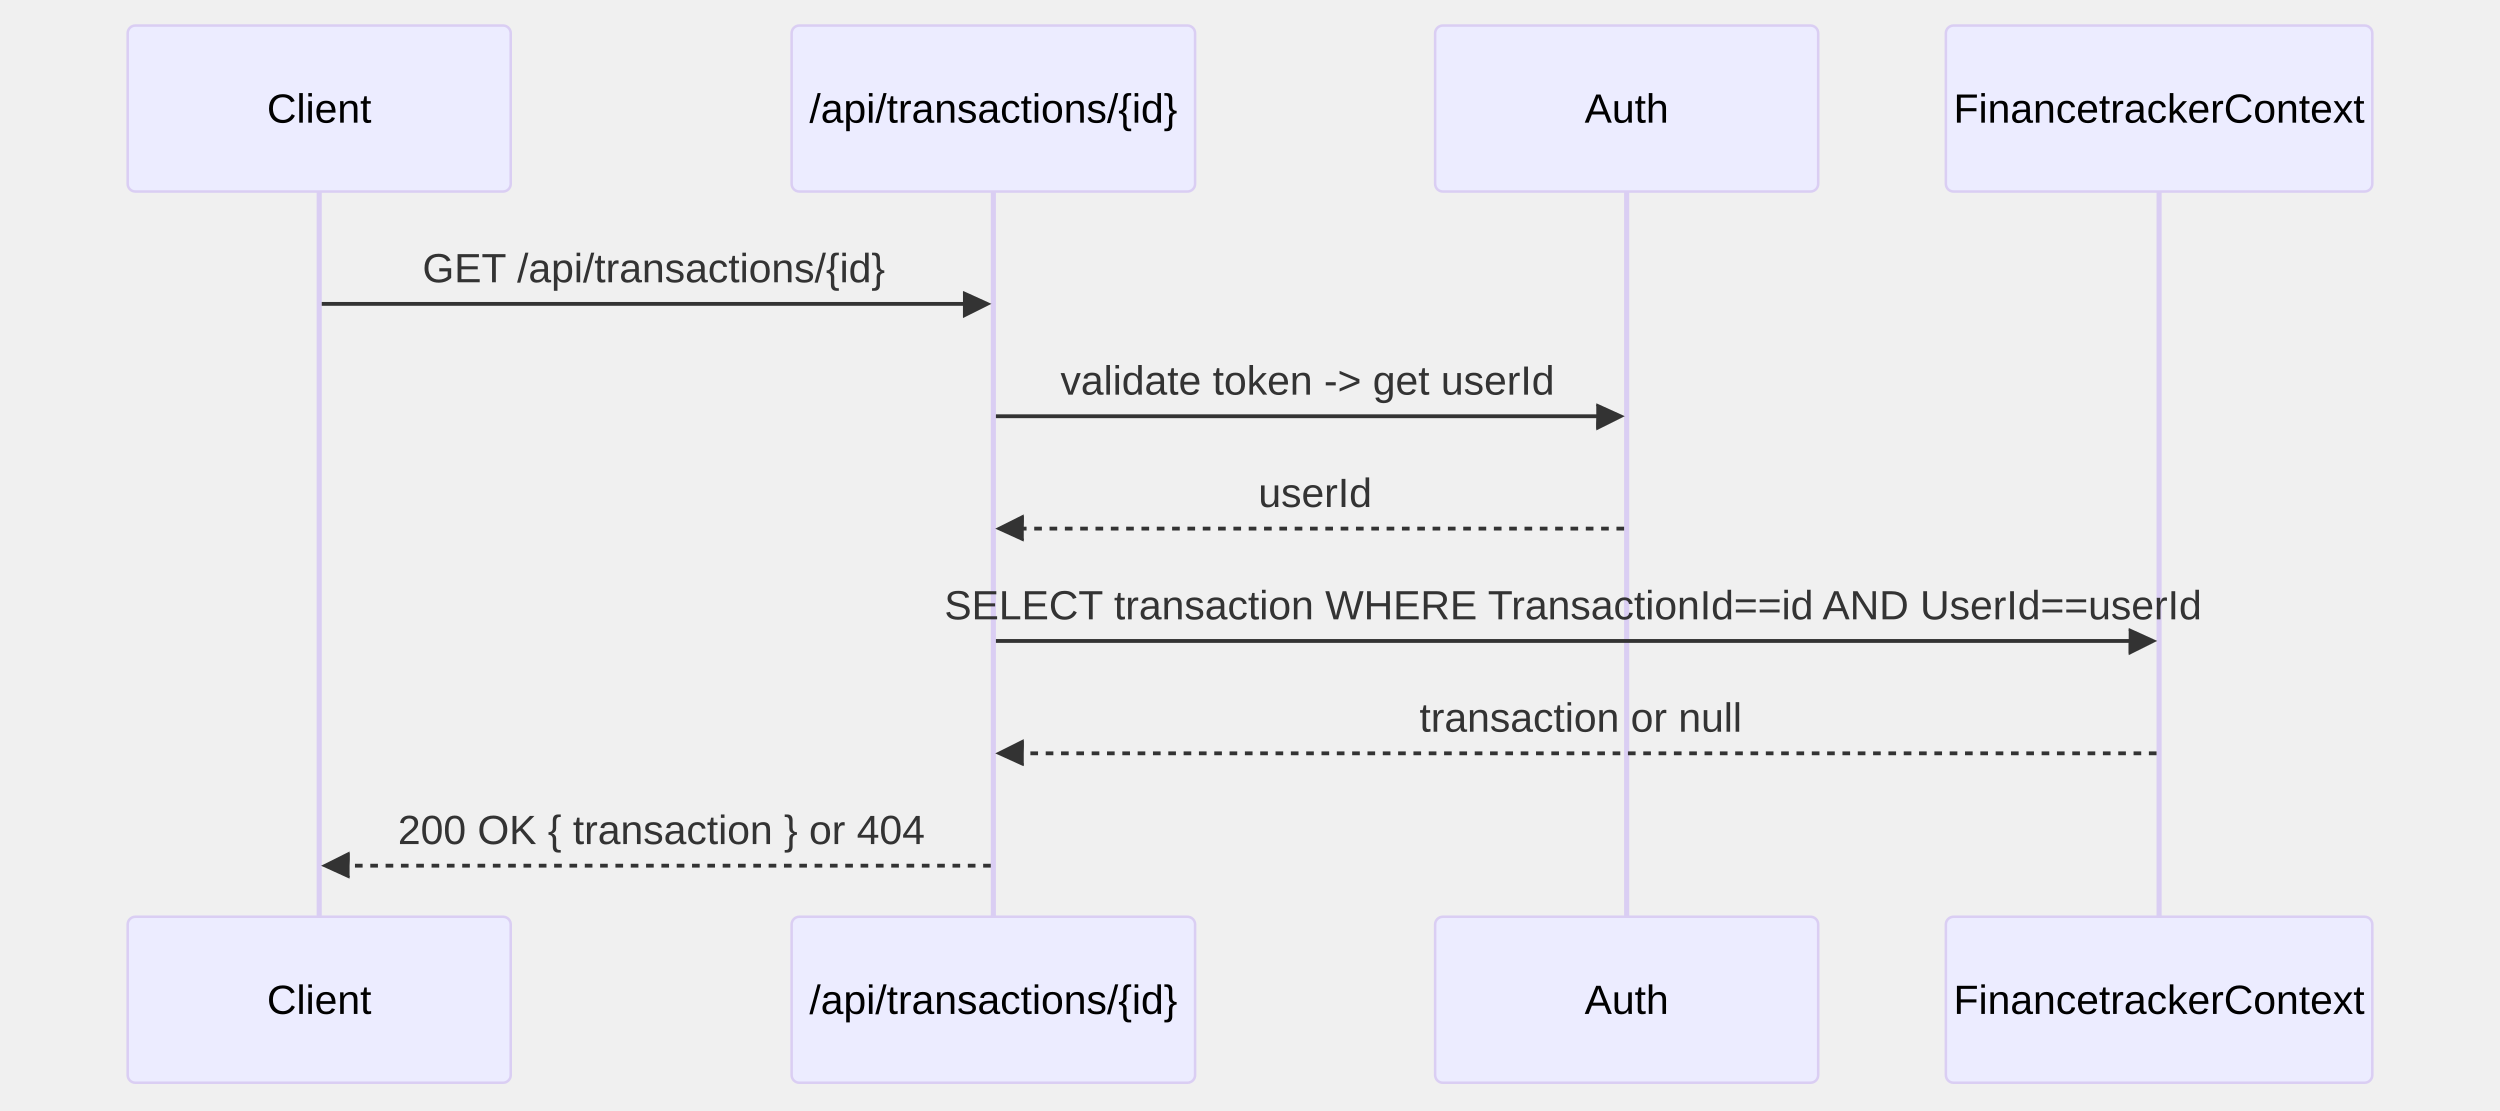
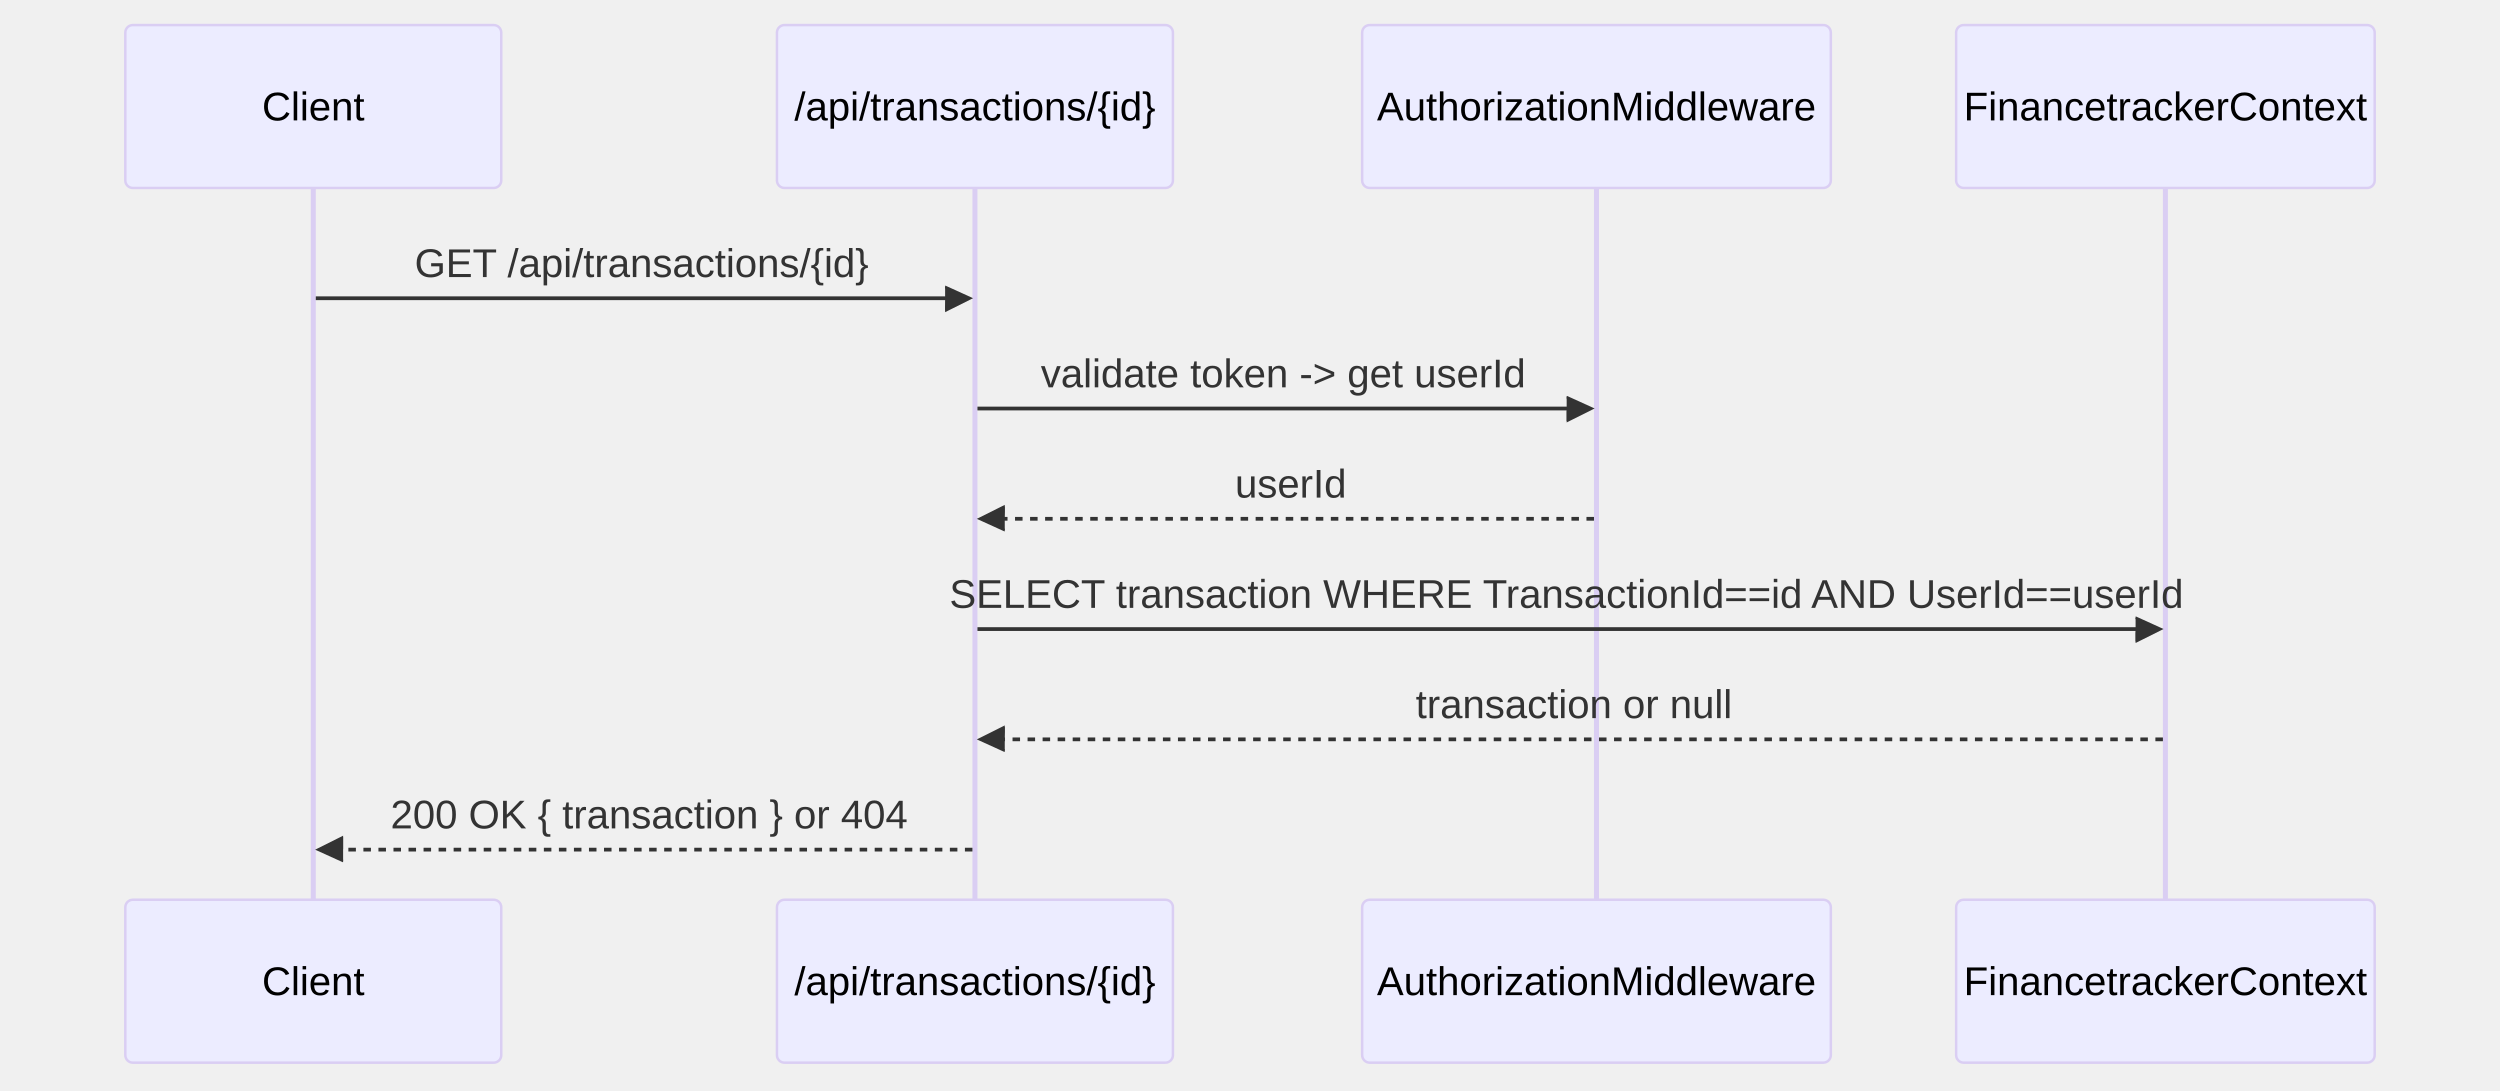
- <svg xmlns="http://www.w3.org/2000/svg" id="my-svg" width="100%" style="max-width: 979px; background-color: white;" viewBox="-50 -10 979 435" role="graphics-document document" aria-roledescription="sequence">
+ <svg xmlns="http://www.w3.org/2000/svg" id="my-svg" width="100%" style="max-width: 997.5px; background-color: white;" viewBox="-50 -10 997.5 435" role="graphics-document document" aria-roledescription="sequence">
  <g>
-     <rect x="712" y="349" fill="#eaeaea" stroke="#666" width="167" height="65" name="Db" rx="3" ry="3" class="actor actor-bottom" />
-     <text x="795.5" y="381.5" dominant-baseline="central" alignment-baseline="central" class="actor actor-box" style="text-anchor: middle; font-size: 16px; font-weight: 400;">
-       <tspan x="795.5" dy="0">FinancetrackerContext</tspan>
+     <rect x="730.5" y="349" fill="#eaeaea" stroke="#666" width="167" height="65" name="Db" rx="3" ry="3" class="actor actor-bottom" />
+     <text x="814" y="381.5" dominant-baseline="central" alignment-baseline="central" class="actor actor-box" style="text-anchor: middle; font-size: 16px; font-weight: 400;">
+       <tspan x="814" dy="0">FinancetrackerContext</tspan>
    </text>
  </g>
  <g>
-     <rect x="512" y="349" fill="#eaeaea" stroke="#666" width="150" height="65" name="Auth" rx="3" ry="3" class="actor actor-bottom" />
+     <rect x="493.5" y="349" fill="#eaeaea" stroke="#666" width="187" height="65" name="Auth" rx="3" ry="3" class="actor actor-bottom" />
    <text x="587" y="381.5" dominant-baseline="central" alignment-baseline="central" class="actor actor-box" style="text-anchor: middle; font-size: 16px; font-weight: 400;">
-       <tspan x="587" dy="0">Auth</tspan>
+       <tspan x="587" dy="0">AuthorizationMiddleware</tspan>
    </text>
  </g>
  <g>
    <rect x="260" y="349" fill="#eaeaea" stroke="#666" width="158" height="65" name="API" rx="3" ry="3" class="actor actor-bottom" />
    <text x="339" y="381.5" dominant-baseline="central" alignment-baseline="central" class="actor actor-box" style="text-anchor: middle; font-size: 16px; font-weight: 400;">
      <tspan x="339" dy="0">/api/transactions/{id}</tspan>
    </text>
  </g>
  <g>
    <rect x="0" y="349" fill="#eaeaea" stroke="#666" width="150" height="65" name="Client" rx="3" ry="3" class="actor actor-bottom" />
    <text x="75" y="381.5" dominant-baseline="central" alignment-baseline="central" class="actor actor-box" style="text-anchor: middle; font-size: 16px; font-weight: 400;">
      <tspan x="75" dy="0">Client</tspan>
    </text>
  </g>
  <g>
-     <line id="actor3" x1="795.5" y1="65" x2="795.5" y2="349" class="actor-line 200" stroke-width="0.5px" stroke="#999" name="Db" />
+     <line id="actor3" x1="814" y1="65" x2="814" y2="349" class="actor-line 200" stroke-width="0.5px" stroke="#999" name="Db" />
    <g id="root-3">
-       <rect x="712" y="0" fill="#eaeaea" stroke="#666" width="167" height="65" name="Db" rx="3" ry="3" class="actor actor-top" />
-       <text x="795.5" y="32.5" dominant-baseline="central" alignment-baseline="central" class="actor actor-box" style="text-anchor: middle; font-size: 16px; font-weight: 400;">
-         <tspan x="795.5" dy="0">FinancetrackerContext</tspan>
+       <rect x="730.5" y="0" fill="#eaeaea" stroke="#666" width="167" height="65" name="Db" rx="3" ry="3" class="actor actor-top" />
+       <text x="814" y="32.5" dominant-baseline="central" alignment-baseline="central" class="actor actor-box" style="text-anchor: middle; font-size: 16px; font-weight: 400;">
+         <tspan x="814" dy="0">FinancetrackerContext</tspan>
      </text>
    </g>
  </g>
  <g>
    <line id="actor2" x1="587" y1="65" x2="587" y2="349" class="actor-line 200" stroke-width="0.5px" stroke="#999" name="Auth" />
    <g id="root-2">
-       <rect x="512" y="0" fill="#eaeaea" stroke="#666" width="150" height="65" name="Auth" rx="3" ry="3" class="actor actor-top" />
+       <rect x="493.5" y="0" fill="#eaeaea" stroke="#666" width="187" height="65" name="Auth" rx="3" ry="3" class="actor actor-top" />
      <text x="587" y="32.5" dominant-baseline="central" alignment-baseline="central" class="actor actor-box" style="text-anchor: middle; font-size: 16px; font-weight: 400;">
-         <tspan x="587" dy="0">Auth</tspan>
+         <tspan x="587" dy="0">AuthorizationMiddleware</tspan>
      </text>
    </g>
  </g>
  <g>
    <line id="actor1" x1="339" y1="65" x2="339" y2="349" class="actor-line 200" stroke-width="0.5px" stroke="#999" name="API" />
    <g id="root-1">
      <rect x="260" y="0" fill="#eaeaea" stroke="#666" width="158" height="65" name="API" rx="3" ry="3" class="actor actor-top" />
      <text x="339" y="32.5" dominant-baseline="central" alignment-baseline="central" class="actor actor-box" style="text-anchor: middle; font-size: 16px; font-weight: 400;">
        <tspan x="339" dy="0">/api/transactions/{id}</tspan>
      </text>
    </g>
  </g>
  <g>
    <line id="actor0" x1="75" y1="65" x2="75" y2="349" class="actor-line 200" stroke-width="0.5px" stroke="#999" name="Client" />
    <g id="root-0">
      <rect x="0" y="0" fill="#eaeaea" stroke="#666" width="150" height="65" name="Client" rx="3" ry="3" class="actor actor-top" />
      <text x="75" y="32.5" dominant-baseline="central" alignment-baseline="central" class="actor actor-box" style="text-anchor: middle; font-size: 16px; font-weight: 400;">
        <tspan x="75" dy="0">Client</tspan>
      </text>
    </g>
  </g>
  <style>#my-svg{font-family:"trebuchet ms",verdana,arial,sans-serif;font-size:16px;fill:#333;}@keyframes edge-animation-frame{from{stroke-dashoffset:0;}}@keyframes dash{to{stroke-dashoffset:0;}}#my-svg .edge-animation-slow{stroke-dasharray:9,5!important;stroke-dashoffset:900;animation:dash 50s linear infinite;stroke-linecap:round;}#my-svg .edge-animation-fast{stroke-dasharray:9,5!important;stroke-dashoffset:900;animation:dash 20s linear infinite;stroke-linecap:round;}#my-svg .error-icon{fill:#552222;}#my-svg .error-text{fill:#552222;stroke:#552222;}#my-svg .edge-thickness-normal{stroke-width:1px;}#my-svg .edge-thickness-thick{stroke-width:3.5px;}#my-svg .edge-pattern-solid{stroke-dasharray:0;}#my-svg .edge-thickness-invisible{stroke-width:0;fill:none;}#my-svg .edge-pattern-dashed{stroke-dasharray:3;}#my-svg .edge-pattern-dotted{stroke-dasharray:2;}#my-svg .marker{fill:#333333;stroke:#333333;}#my-svg .marker.cross{stroke:#333333;}#my-svg svg{font-family:"trebuchet ms",verdana,arial,sans-serif;font-size:16px;}#my-svg p{margin:0;}#my-svg .actor{stroke:hsl(259.626, 59.777%, 87.902%);fill:#ECECFF;}#my-svg text.actor&gt;tspan{fill:black;stroke:none;}#my-svg .actor-line{stroke:hsl(259.626, 59.777%, 87.902%);}#my-svg .innerArc{stroke-width:1.5;stroke-dasharray:none;}#my-svg .messageLine0{stroke-width:1.5;stroke-dasharray:none;stroke:#333;}#my-svg .messageLine1{stroke-width:1.5;stroke-dasharray:2,2;stroke:#333;}#my-svg #arrowhead path{fill:#333;stroke:#333;}#my-svg .sequenceNumber{fill:white;}#my-svg #sequencenumber{fill:#333;}#my-svg #crosshead path{fill:#333;stroke:#333;}#my-svg .messageText{fill:#333;stroke:none;}#my-svg .labelBox{stroke:hsl(259.626, 59.777%, 87.902%);fill:#ECECFF;}#my-svg .labelText,#my-svg .labelText&gt;tspan{fill:black;stroke:none;}#my-svg .loopText,#my-svg .loopText&gt;tspan{fill:black;stroke:none;}#my-svg .loopLine{stroke-width:2px;stroke-dasharray:2,2;stroke:hsl(259.626, 59.777%, 87.902%);fill:hsl(259.626, 59.777%, 87.902%);}#my-svg .note{stroke:#aaaa33;fill:#fff5ad;}#my-svg .noteText,#my-svg .noteText&gt;tspan{fill:black;stroke:none;}#my-svg .activation0{fill:#f4f4f4;stroke:#666;}#my-svg .activation1{fill:#f4f4f4;stroke:#666;}#my-svg .activation2{fill:#f4f4f4;stroke:#666;}#my-svg .actorPopupMenu{position:absolute;}#my-svg .actorPopupMenuPanel{position:absolute;fill:#ECECFF;box-shadow:0px 8px 16px 0px rgba(0,0,0,0.2);filter:drop-shadow(3px 5px 2px rgb(0 0 0 / 0.4));}#my-svg .actor-man line{stroke:hsl(259.626, 59.777%, 87.902%);fill:#ECECFF;}#my-svg .actor-man circle,#my-svg line{stroke:hsl(259.626, 59.777%, 87.902%);fill:#ECECFF;stroke-width:2px;}#my-svg :root{--mermaid-font-family:"trebuchet ms",verdana,arial,sans-serif;}</style>
  <g />
  <defs>
    <symbol id="computer" width="24" height="24">
      <path transform="scale(.5)" d="M2 2v13h20v-13h-20zm18 11h-16v-9h16v9zm-10.228 6l.466-1h3.524l.467 1h-4.457zm14.228 3h-24l2-6h2.104l-1.33 4h18.45l-1.297-4h2.073l2 6zm-5-10h-14v-7h14v7z" />
    </symbol>
  </defs>
  <defs>
    <symbol id="database" fill-rule="evenodd" clip-rule="evenodd">
      <path transform="scale(.5)" d="M12.258.001l.256.004.255.005.253.008.251.01.249.012.247.015.246.016.242.019.241.02.239.023.236.024.233.027.231.028.229.031.225.032.223.034.22.036.217.038.214.04.211.041.208.043.205.045.201.046.198.048.194.05.191.051.187.053.183.054.18.056.175.057.172.059.168.06.163.061.16.063.155.064.15.066.074.033.073.033.071.034.07.034.069.035.068.035.067.035.066.035.064.036.064.036.062.036.06.036.06.037.058.037.058.037.055.038.055.038.053.038.052.038.051.039.05.039.048.039.047.039.045.04.044.04.043.04.041.04.04.041.039.041.037.041.036.041.034.041.033.042.032.042.03.042.029.042.027.042.026.043.024.043.023.043.021.043.02.043.018.044.017.043.015.044.013.044.012.044.011.045.009.044.007.045.006.045.004.045.002.045.001.045v17l-.001.045-.002.045-.004.045-.006.045-.007.045-.009.044-.011.045-.012.044-.013.044-.015.044-.017.043-.018.044-.02.043-.021.043-.023.043-.024.043-.026.043-.027.042-.029.042-.03.042-.032.042-.033.042-.034.041-.036.041-.037.041-.039.041-.04.041-.041.04-.043.04-.044.04-.045.04-.047.039-.048.039-.05.039-.051.039-.052.038-.053.038-.055.038-.055.038-.058.037-.058.037-.06.037-.06.036-.062.036-.064.036-.064.036-.066.035-.067.035-.068.035-.069.035-.07.034-.071.034-.073.033-.074.033-.15.066-.155.064-.16.063-.163.061-.168.06-.172.059-.175.057-.18.056-.183.054-.187.053-.191.051-.194.05-.198.048-.201.046-.205.045-.208.043-.211.041-.214.04-.217.038-.22.036-.223.034-.225.032-.229.031-.231.028-.233.027-.236.024-.239.023-.241.02-.242.019-.246.016-.247.015-.249.012-.251.01-.253.008-.255.005-.256.004-.258.001-.258-.001-.256-.004-.255-.005-.253-.008-.251-.01-.249-.012-.247-.015-.245-.016-.243-.019-.241-.02-.238-.023-.236-.024-.234-.027-.231-.028-.228-.031-.226-.032-.223-.034-.22-.036-.217-.038-.214-.04-.211-.041-.208-.043-.204-.045-.201-.046-.198-.048-.195-.05-.19-.051-.187-.053-.184-.054-.179-.056-.176-.057-.172-.059-.167-.06-.164-.061-.159-.063-.155-.064-.151-.066-.074-.033-.072-.033-.072-.034-.07-.034-.069-.035-.068-.035-.067-.035-.066-.035-.064-.036-.063-.036-.062-.036-.061-.036-.06-.037-.058-.037-.057-.037-.056-.038-.055-.038-.053-.038-.052-.038-.051-.039-.049-.039-.049-.039-.046-.039-.046-.04-.044-.04-.043-.04-.041-.04-.04-.041-.039-.041-.037-.041-.036-.041-.034-.041-.033-.042-.032-.042-.03-.042-.029-.042-.027-.042-.026-.043-.024-.043-.023-.043-.021-.043-.02-.043-.018-.044-.017-.043-.015-.044-.013-.044-.012-.044-.011-.045-.009-.044-.007-.045-.006-.045-.004-.045-.002-.045-.001-.045v-17l.001-.045.002-.045.004-.045.006-.045.007-.045.009-.044.011-.045.012-.044.013-.044.015-.044.017-.043.018-.044.02-.043.021-.043.023-.043.024-.043.026-.043.027-.042.029-.042.03-.042.032-.042.033-.042.034-.041.036-.041.037-.041.039-.041.04-.041.041-.04.043-.04.044-.04.046-.04.046-.039.049-.039.049-.039.051-.039.052-.038.053-.038.055-.038.056-.038.057-.037.058-.037.06-.037.061-.036.062-.036.063-.036.064-.036.066-.035.067-.035.068-.035.069-.035.07-.034.072-.034.072-.033.074-.033.151-.066.155-.064.159-.063.164-.061.167-.06.172-.059.176-.057.179-.056.184-.054.187-.053.19-.051.195-.05.198-.048.201-.046.204-.045.208-.043.211-.041.214-.04.217-.038.22-.036.223-.034.226-.032.228-.031.231-.028.234-.027.236-.024.238-.023.241-.02.243-.019.245-.016.247-.015.249-.012.251-.01.253-.008.255-.005.256-.004.258-.001.258.001zm-9.258 20.499v.01l.001.021.003.021.004.022.005.021.006.022.007.022.009.023.01.022.011.023.012.023.013.023.015.023.016.024.017.023.018.024.019.024.021.024.022.025.023.024.024.025.052.049.056.05.061.051.066.051.07.051.075.051.079.052.084.052.088.052.092.052.097.052.102.051.105.052.11.052.114.051.119.051.123.051.127.05.131.05.135.05.139.048.144.049.147.047.152.047.155.047.16.045.163.045.167.043.171.043.176.041.178.041.183.039.187.039.19.037.194.035.197.035.202.033.204.031.209.03.212.029.216.027.219.025.222.024.226.021.23.02.233.018.236.016.24.015.243.012.246.01.249.008.253.005.256.004.259.001.26-.001.257-.004.254-.005.25-.008.247-.011.244-.012.241-.014.237-.016.233-.018.231-.021.226-.021.224-.024.22-.026.216-.027.212-.028.21-.031.205-.031.202-.034.198-.034.194-.036.191-.037.187-.039.183-.04.179-.04.175-.042.172-.043.168-.044.163-.045.16-.046.155-.046.152-.047.148-.048.143-.049.139-.049.136-.05.131-.05.126-.05.123-.051.118-.052.114-.051.11-.052.106-.052.101-.052.096-.052.092-.052.088-.053.083-.051.079-.052.074-.052.07-.051.065-.051.06-.051.056-.05.051-.05.023-.024.023-.025.021-.024.02-.024.019-.024.018-.024.017-.024.015-.023.014-.024.013-.023.012-.023.01-.023.01-.022.008-.022.006-.022.006-.022.004-.022.004-.021.001-.021.001-.021v-4.127l-.077.055-.08.053-.083.054-.085.053-.087.052-.09.052-.093.051-.095.05-.097.05-.1.049-.102.049-.105.048-.106.047-.109.047-.111.046-.114.045-.115.045-.118.044-.12.043-.122.042-.124.042-.126.041-.128.04-.13.04-.132.038-.134.038-.135.037-.138.037-.139.035-.142.035-.143.034-.144.033-.147.032-.148.031-.15.03-.151.03-.153.029-.154.027-.156.027-.158.026-.159.025-.161.024-.162.023-.163.022-.165.021-.166.02-.167.019-.169.018-.169.017-.171.016-.173.015-.173.014-.175.013-.175.012-.177.011-.178.01-.179.008-.179.008-.181.006-.182.005-.182.004-.184.003-.184.002h-.37l-.184-.002-.184-.003-.182-.004-.182-.005-.181-.006-.179-.008-.179-.008-.178-.01-.176-.011-.176-.012-.175-.013-.173-.014-.172-.015-.171-.016-.17-.017-.169-.018-.167-.019-.166-.02-.165-.021-.163-.022-.162-.023-.161-.024-.159-.025-.157-.026-.156-.027-.155-.027-.153-.029-.151-.03-.15-.03-.148-.031-.146-.032-.145-.033-.143-.034-.141-.035-.14-.035-.137-.037-.136-.037-.134-.038-.132-.038-.13-.04-.128-.04-.126-.041-.124-.042-.122-.042-.12-.044-.117-.043-.116-.045-.113-.045-.112-.046-.109-.047-.106-.047-.105-.048-.102-.049-.1-.049-.097-.05-.095-.05-.093-.052-.09-.051-.087-.052-.085-.053-.083-.054-.08-.054-.077-.054v4.127zm0-5.654v.011l.001.021.003.021.004.021.005.022.006.022.007.022.009.022.01.022.011.023.012.023.013.023.015.024.016.023.017.024.018.024.019.024.021.024.022.024.023.025.024.024.052.05.056.05.061.05.066.051.07.051.075.052.079.051.084.052.088.052.092.052.097.052.102.052.105.052.11.051.114.051.119.052.123.05.127.051.131.05.135.049.139.049.144.048.147.048.152.047.155.046.16.045.163.045.167.044.171.042.176.042.178.04.183.04.187.038.19.037.194.036.197.034.202.033.204.032.209.03.212.028.216.027.219.025.222.024.226.022.23.02.233.018.236.016.24.014.243.012.246.01.249.008.253.006.256.003.259.001.26-.001.257-.003.254-.006.25-.008.247-.01.244-.012.241-.015.237-.016.233-.018.231-.02.226-.022.224-.024.22-.025.216-.027.212-.029.21-.03.205-.032.202-.033.198-.035.194-.036.191-.037.187-.039.183-.039.179-.041.175-.042.172-.043.168-.044.163-.045.16-.045.155-.047.152-.047.148-.048.143-.048.139-.05.136-.049.131-.05.126-.051.123-.051.118-.051.114-.052.11-.052.106-.052.101-.052.096-.052.092-.052.088-.052.083-.052.079-.052.074-.051.07-.052.065-.051.06-.05.056-.051.051-.049.023-.025.023-.024.021-.025.02-.024.019-.024.018-.024.017-.024.015-.023.014-.023.013-.024.012-.022.01-.023.01-.023.008-.022.006-.022.006-.022.004-.021.004-.022.001-.021.001-.021v-4.139l-.077.054-.08.054-.083.054-.085.052-.087.053-.09.051-.093.051-.095.051-.097.05-.1.049-.102.049-.105.048-.106.047-.109.047-.111.046-.114.045-.115.044-.118.044-.12.044-.122.042-.124.042-.126.041-.128.04-.13.039-.132.039-.134.038-.135.037-.138.036-.139.036-.142.035-.143.033-.144.033-.147.033-.148.031-.15.03-.151.03-.153.028-.154.028-.156.027-.158.026-.159.025-.161.024-.162.023-.163.022-.165.021-.166.02-.167.019-.169.018-.169.017-.171.016-.173.015-.173.014-.175.013-.175.012-.177.011-.178.009-.179.009-.179.007-.181.007-.182.005-.182.004-.184.003-.184.002h-.37l-.184-.002-.184-.003-.182-.004-.182-.005-.181-.007-.179-.007-.179-.009-.178-.009-.176-.011-.176-.012-.175-.013-.173-.014-.172-.015-.171-.016-.17-.017-.169-.018-.167-.019-.166-.02-.165-.021-.163-.022-.162-.023-.161-.024-.159-.025-.157-.026-.156-.027-.155-.028-.153-.028-.151-.03-.15-.03-.148-.031-.146-.033-.145-.033-.143-.033-.141-.035-.14-.036-.137-.036-.136-.037-.134-.038-.132-.039-.13-.039-.128-.04-.126-.041-.124-.042-.122-.043-.12-.043-.117-.044-.116-.044-.113-.046-.112-.046-.109-.046-.106-.047-.105-.048-.102-.049-.1-.049-.097-.05-.095-.051-.093-.051-.09-.051-.087-.053-.085-.052-.083-.054-.08-.054-.077-.054v4.139zm0-5.666v.011l.001.02.003.022.004.021.005.022.006.021.007.022.009.023.01.022.011.023.012.023.013.023.015.023.016.024.017.024.018.023.019.024.021.025.022.024.023.024.024.025.052.05.056.05.061.05.066.051.07.051.075.052.079.051.084.052.088.052.092.052.097.052.102.052.105.051.11.052.114.051.119.051.123.051.127.05.131.05.135.05.139.049.144.048.147.048.152.047.155.046.16.045.163.045.167.043.171.043.176.042.178.04.183.04.187.038.19.037.194.036.197.034.202.033.204.032.209.03.212.028.216.027.219.025.222.024.226.021.23.02.233.018.236.017.24.014.243.012.246.01.249.008.253.006.256.003.259.001.26-.001.257-.003.254-.006.25-.008.247-.01.244-.013.241-.014.237-.016.233-.018.231-.02.226-.022.224-.024.22-.025.216-.027.212-.029.21-.03.205-.032.202-.033.198-.035.194-.036.191-.037.187-.039.183-.039.179-.041.175-.042.172-.043.168-.044.163-.045.16-.045.155-.047.152-.047.148-.048.143-.049.139-.049.136-.049.131-.051.126-.05.123-.051.118-.052.114-.051.11-.052.106-.052.101-.052.096-.052.092-.052.088-.052.083-.052.079-.052.074-.052.07-.051.065-.051.06-.051.056-.05.051-.049.023-.025.023-.025.021-.024.02-.024.019-.024.018-.024.017-.024.015-.023.014-.024.013-.023.012-.023.01-.022.01-.023.008-.022.006-.022.006-.022.004-.022.004-.021.001-.021.001-.021v-4.153l-.077.054-.08.054-.083.053-.085.053-.087.053-.09.051-.093.051-.095.051-.097.05-.1.049-.102.048-.105.048-.106.048-.109.046-.111.046-.114.046-.115.044-.118.044-.12.043-.122.043-.124.042-.126.041-.128.04-.13.039-.132.039-.134.038-.135.037-.138.036-.139.036-.142.034-.143.034-.144.033-.147.032-.148.032-.15.03-.151.03-.153.028-.154.028-.156.027-.158.026-.159.024-.161.024-.162.023-.163.023-.165.021-.166.02-.167.019-.169.018-.169.017-.171.016-.173.015-.173.014-.175.013-.175.012-.177.01-.178.01-.179.009-.179.007-.181.006-.182.006-.182.004-.184.003-.184.001-.185.001-.185-.001-.184-.001-.184-.003-.182-.004-.182-.006-.181-.006-.179-.007-.179-.009-.178-.01-.176-.01-.176-.012-.175-.013-.173-.014-.172-.015-.171-.016-.17-.017-.169-.018-.167-.019-.166-.02-.165-.021-.163-.023-.162-.023-.161-.024-.159-.024-.157-.026-.156-.027-.155-.028-.153-.028-.151-.03-.15-.03-.148-.032-.146-.032-.145-.033-.143-.034-.141-.034-.14-.036-.137-.036-.136-.037-.134-.038-.132-.039-.13-.039-.128-.041-.126-.041-.124-.041-.122-.043-.12-.043-.117-.044-.116-.044-.113-.046-.112-.046-.109-.046-.106-.048-.105-.048-.102-.048-.1-.05-.097-.049-.095-.051-.093-.051-.09-.052-.087-.052-.085-.053-.083-.053-.08-.054-.077-.054v4.153zm8.74-8.179l-.257.004-.254.005-.25.008-.247.011-.244.012-.241.014-.237.016-.233.018-.231.021-.226.022-.224.023-.22.026-.216.027-.212.028-.21.031-.205.032-.202.033-.198.034-.194.036-.191.038-.187.038-.183.04-.179.041-.175.042-.172.043-.168.043-.163.045-.16.046-.155.046-.152.048-.148.048-.143.048-.139.049-.136.05-.131.05-.126.051-.123.051-.118.051-.114.052-.11.052-.106.052-.101.052-.096.052-.092.052-.088.052-.083.052-.079.052-.074.051-.07.052-.065.051-.06.05-.056.05-.051.05-.023.025-.023.024-.021.024-.02.025-.019.024-.018.024-.017.023-.015.024-.014.023-.013.023-.012.023-.01.023-.01.022-.008.022-.006.023-.006.021-.004.022-.004.021-.001.021-.001.021.001.021.001.021.004.021.004.022.006.021.006.023.008.022.01.022.01.023.012.023.013.023.014.023.015.024.017.023.018.024.019.024.02.025.021.024.023.024.023.025.051.05.056.05.06.05.065.051.07.052.074.051.079.052.083.052.088.052.092.052.096.052.101.052.106.052.11.052.114.052.118.051.123.051.126.051.131.05.136.05.139.049.143.048.148.048.152.048.155.046.16.046.163.045.168.043.172.043.175.042.179.041.183.04.187.038.191.038.194.036.198.034.202.033.205.032.21.031.212.028.216.027.22.026.224.023.226.022.231.021.233.018.237.016.241.014.244.012.247.011.25.008.254.005.257.004.26.001.26-.001.257-.004.254-.005.25-.008.247-.011.244-.012.241-.014.237-.016.233-.018.231-.021.226-.022.224-.023.22-.026.216-.027.212-.028.21-.031.205-.032.202-.033.198-.034.194-.036.191-.038.187-.038.183-.04.179-.041.175-.042.172-.043.168-.043.163-.045.16-.046.155-.046.152-.048.148-.048.143-.048.139-.049.136-.05.131-.05.126-.051.123-.051.118-.051.114-.052.11-.052.106-.052.101-.052.096-.052.092-.052.088-.052.083-.052.079-.052.074-.051.07-.052.065-.051.06-.05.056-.05.051-.05.023-.025.023-.024.021-.024.02-.025.019-.024.018-.024.017-.023.015-.024.014-.023.013-.023.012-.023.01-.023.01-.022.008-.022.006-.023.006-.021.004-.022.004-.021.001-.021.001-.021-.001-.021-.001-.021-.004-.021-.004-.022-.006-.021-.006-.023-.008-.022-.01-.022-.01-.023-.012-.023-.013-.023-.014-.023-.015-.024-.017-.023-.018-.024-.019-.024-.02-.025-.021-.024-.023-.024-.023-.025-.051-.05-.056-.05-.06-.05-.065-.051-.07-.052-.074-.051-.079-.052-.083-.052-.088-.052-.092-.052-.096-.052-.101-.052-.106-.052-.11-.052-.114-.052-.118-.051-.123-.051-.126-.051-.131-.05-.136-.05-.139-.049-.143-.048-.148-.048-.152-.048-.155-.046-.16-.046-.163-.045-.168-.043-.172-.043-.175-.042-.179-.041-.183-.04-.187-.038-.191-.038-.194-.036-.198-.034-.202-.033-.205-.032-.21-.031-.212-.028-.216-.027-.22-.026-.224-.023-.226-.022-.231-.021-.233-.018-.237-.016-.241-.014-.244-.012-.247-.011-.25-.008-.254-.005-.257-.004-.26-.001-.26.001z" />
    </symbol>
  </defs>
  <defs>
    <symbol id="clock" width="24" height="24">
      <path transform="scale(.5)" d="M12 2c5.514 0 10 4.486 10 10s-4.486 10-10 10-10-4.486-10-10 4.486-10 10-10zm0-2c-6.627 0-12 5.373-12 12s5.373 12 12 12 12-5.373 12-12-5.373-12-12-12zm5.848 12.459c.202.038.202.333.001.372-1.907.361-6.045 1.111-6.547 1.111-.719 0-1.301-.582-1.301-1.301 0-.512.77-5.447 1.125-7.445.034-.192.312-.181.343.014l.985 6.238 5.394 1.011z" />
    </symbol>
  </defs>
  <defs>
    <marker id="arrowhead" refX="7.9" refY="5" markerUnits="userSpaceOnUse" markerWidth="12" markerHeight="12" orient="auto-start-reverse">
      <path d="M -1 0 L 10 5 L 0 10 z" />
    </marker>
  </defs>
  <defs>
    <marker id="crosshead" markerWidth="15" markerHeight="8" orient="auto" refX="4" refY="4.5">
      <path fill="none" stroke="#000000" stroke-width="1pt" d="M 1,2 L 6,7 M 6,2 L 1,7" style="stroke-dasharray: 0, 0;" />
    </marker>
  </defs>
  <defs>
    <marker id="filled-head" refX="15.5" refY="7" markerWidth="20" markerHeight="28" orient="auto">
      <path d="M 18,7 L9,13 L14,7 L9,1 Z" />
    </marker>
  </defs>
  <defs>
    <marker id="sequencenumber" refX="15" refY="15" markerWidth="60" markerHeight="40" orient="auto">
      <circle cx="15" cy="15" r="6" />
    </marker>
  </defs>
  <text x="206" y="80" text-anchor="middle" dominant-baseline="middle" alignment-baseline="middle" class="messageText" dy="1em" style="font-size: 16px; font-weight: 400;">GET /api/transactions/{id}</text>
  <line x1="76" y1="109" x2="335" y2="109" class="messageLine0" stroke-width="2" stroke="none" marker-end="url(#arrowhead)" style="fill: none;" />
  <text x="462" y="124" text-anchor="middle" dominant-baseline="middle" alignment-baseline="middle" class="messageText" dy="1em" style="font-size: 16px; font-weight: 400;">validate token -&gt; get userId</text>
  <line x1="340" y1="153" x2="583" y2="153" class="messageLine0" stroke-width="2" stroke="none" marker-end="url(#arrowhead)" style="fill: none;" />
  <text x="465" y="168" text-anchor="middle" dominant-baseline="middle" alignment-baseline="middle" class="messageText" dy="1em" style="font-size: 16px; font-weight: 400;">userId</text>
  <line x1="586" y1="197" x2="343" y2="197" class="messageLine1" stroke-width="2" stroke="none" marker-end="url(#arrowhead)" style="stroke-dasharray: 3, 3; fill: none;" />
-   <text x="566" y="212" text-anchor="middle" dominant-baseline="middle" alignment-baseline="middle" class="messageText" dy="1em" style="font-size: 16px; font-weight: 400;">SELECT transaction WHERE TransactionId==id AND UserId==userId</text>
-   <line x1="340" y1="241" x2="791.5" y2="241" class="messageLine0" stroke-width="2" stroke="none" marker-end="url(#arrowhead)" style="fill: none;" />
-   <text x="569" y="256" text-anchor="middle" dominant-baseline="middle" alignment-baseline="middle" class="messageText" dy="1em" style="font-size: 16px; font-weight: 400;">transaction or null</text>
-   <line x1="794.5" y1="285" x2="343" y2="285" class="messageLine1" stroke-width="2" stroke="none" marker-end="url(#arrowhead)" style="stroke-dasharray: 3, 3; fill: none;" />
+   <text x="575" y="212" text-anchor="middle" dominant-baseline="middle" alignment-baseline="middle" class="messageText" dy="1em" style="font-size: 16px; font-weight: 400;">SELECT transaction WHERE TransactionId==id AND UserId==userId</text>
+   <line x1="340" y1="241" x2="810" y2="241" class="messageLine0" stroke-width="2" stroke="none" marker-end="url(#arrowhead)" style="fill: none;" />
+   <text x="578" y="256" text-anchor="middle" dominant-baseline="middle" alignment-baseline="middle" class="messageText" dy="1em" style="font-size: 16px; font-weight: 400;">transaction or null</text>
+   <line x1="813" y1="285" x2="343" y2="285" class="messageLine1" stroke-width="2" stroke="none" marker-end="url(#arrowhead)" style="stroke-dasharray: 3, 3; fill: none;" />
  <text x="209" y="300" text-anchor="middle" dominant-baseline="middle" alignment-baseline="middle" class="messageText" dy="1em" style="font-size: 16px; font-weight: 400;">200 OK { transaction } or 404</text>
  <line x1="338" y1="329" x2="79" y2="329" class="messageLine1" stroke-width="2" stroke="none" marker-end="url(#arrowhead)" style="stroke-dasharray: 3, 3; fill: none;" />
</svg>
